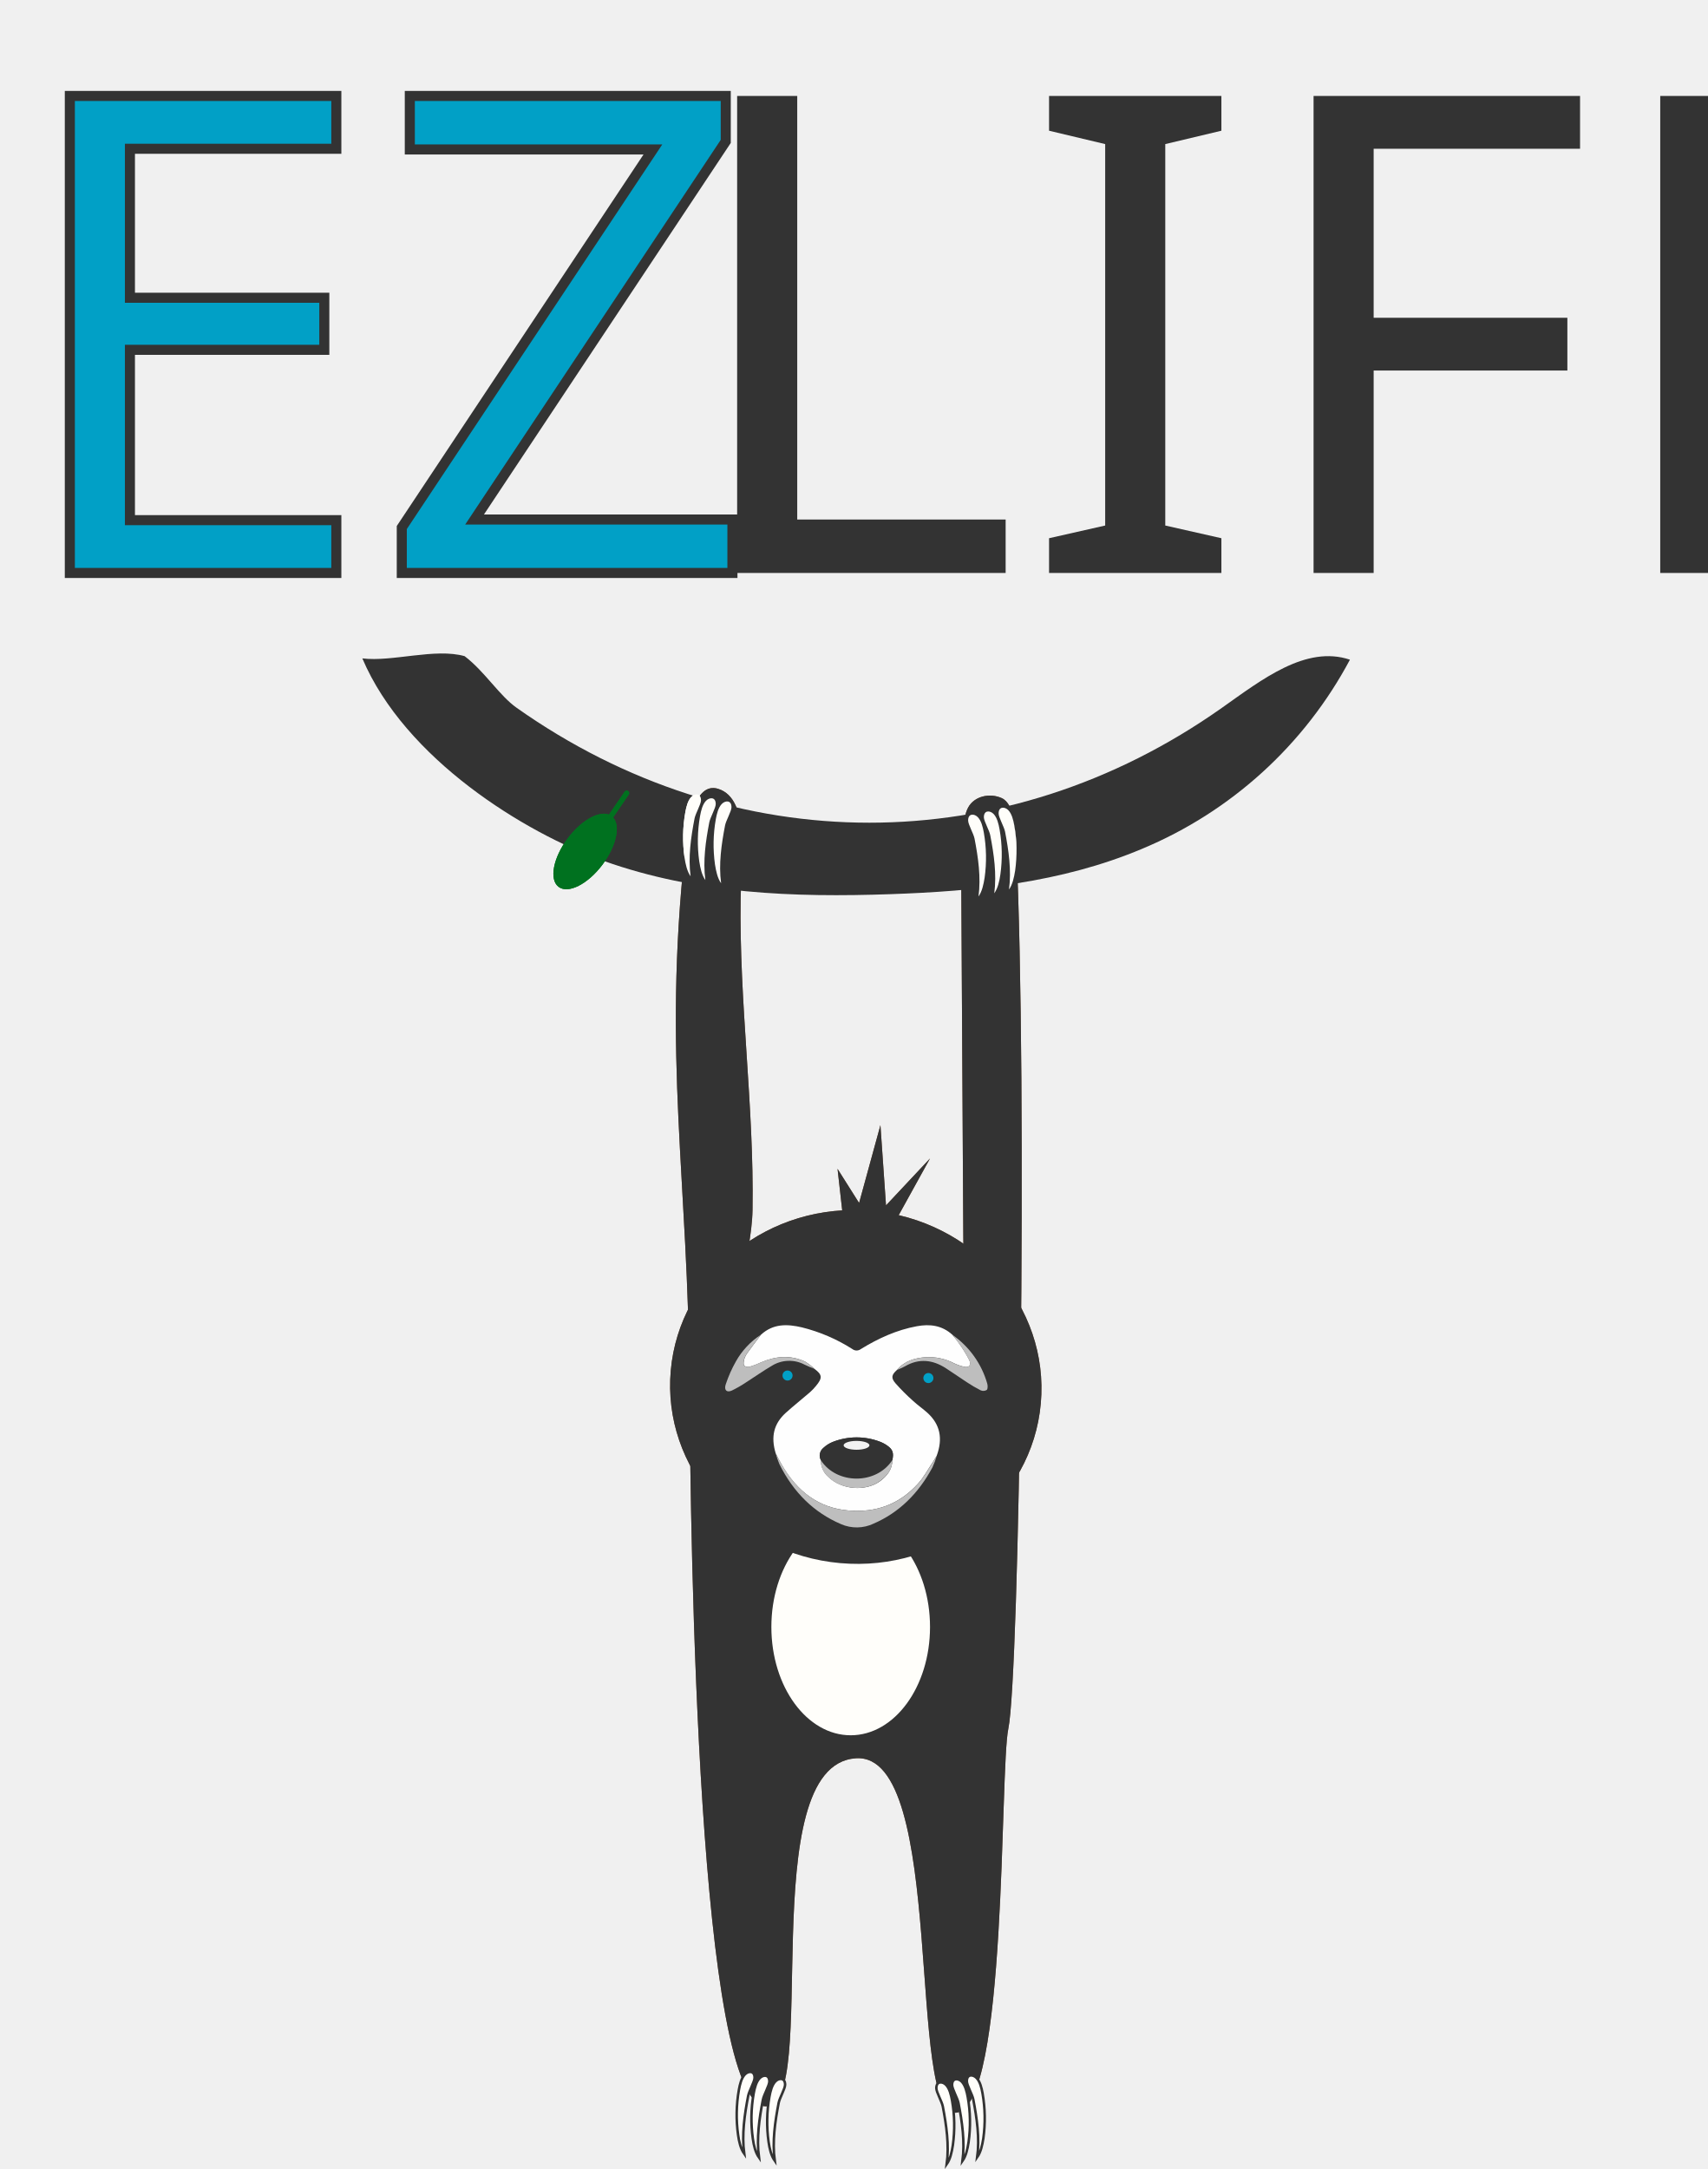
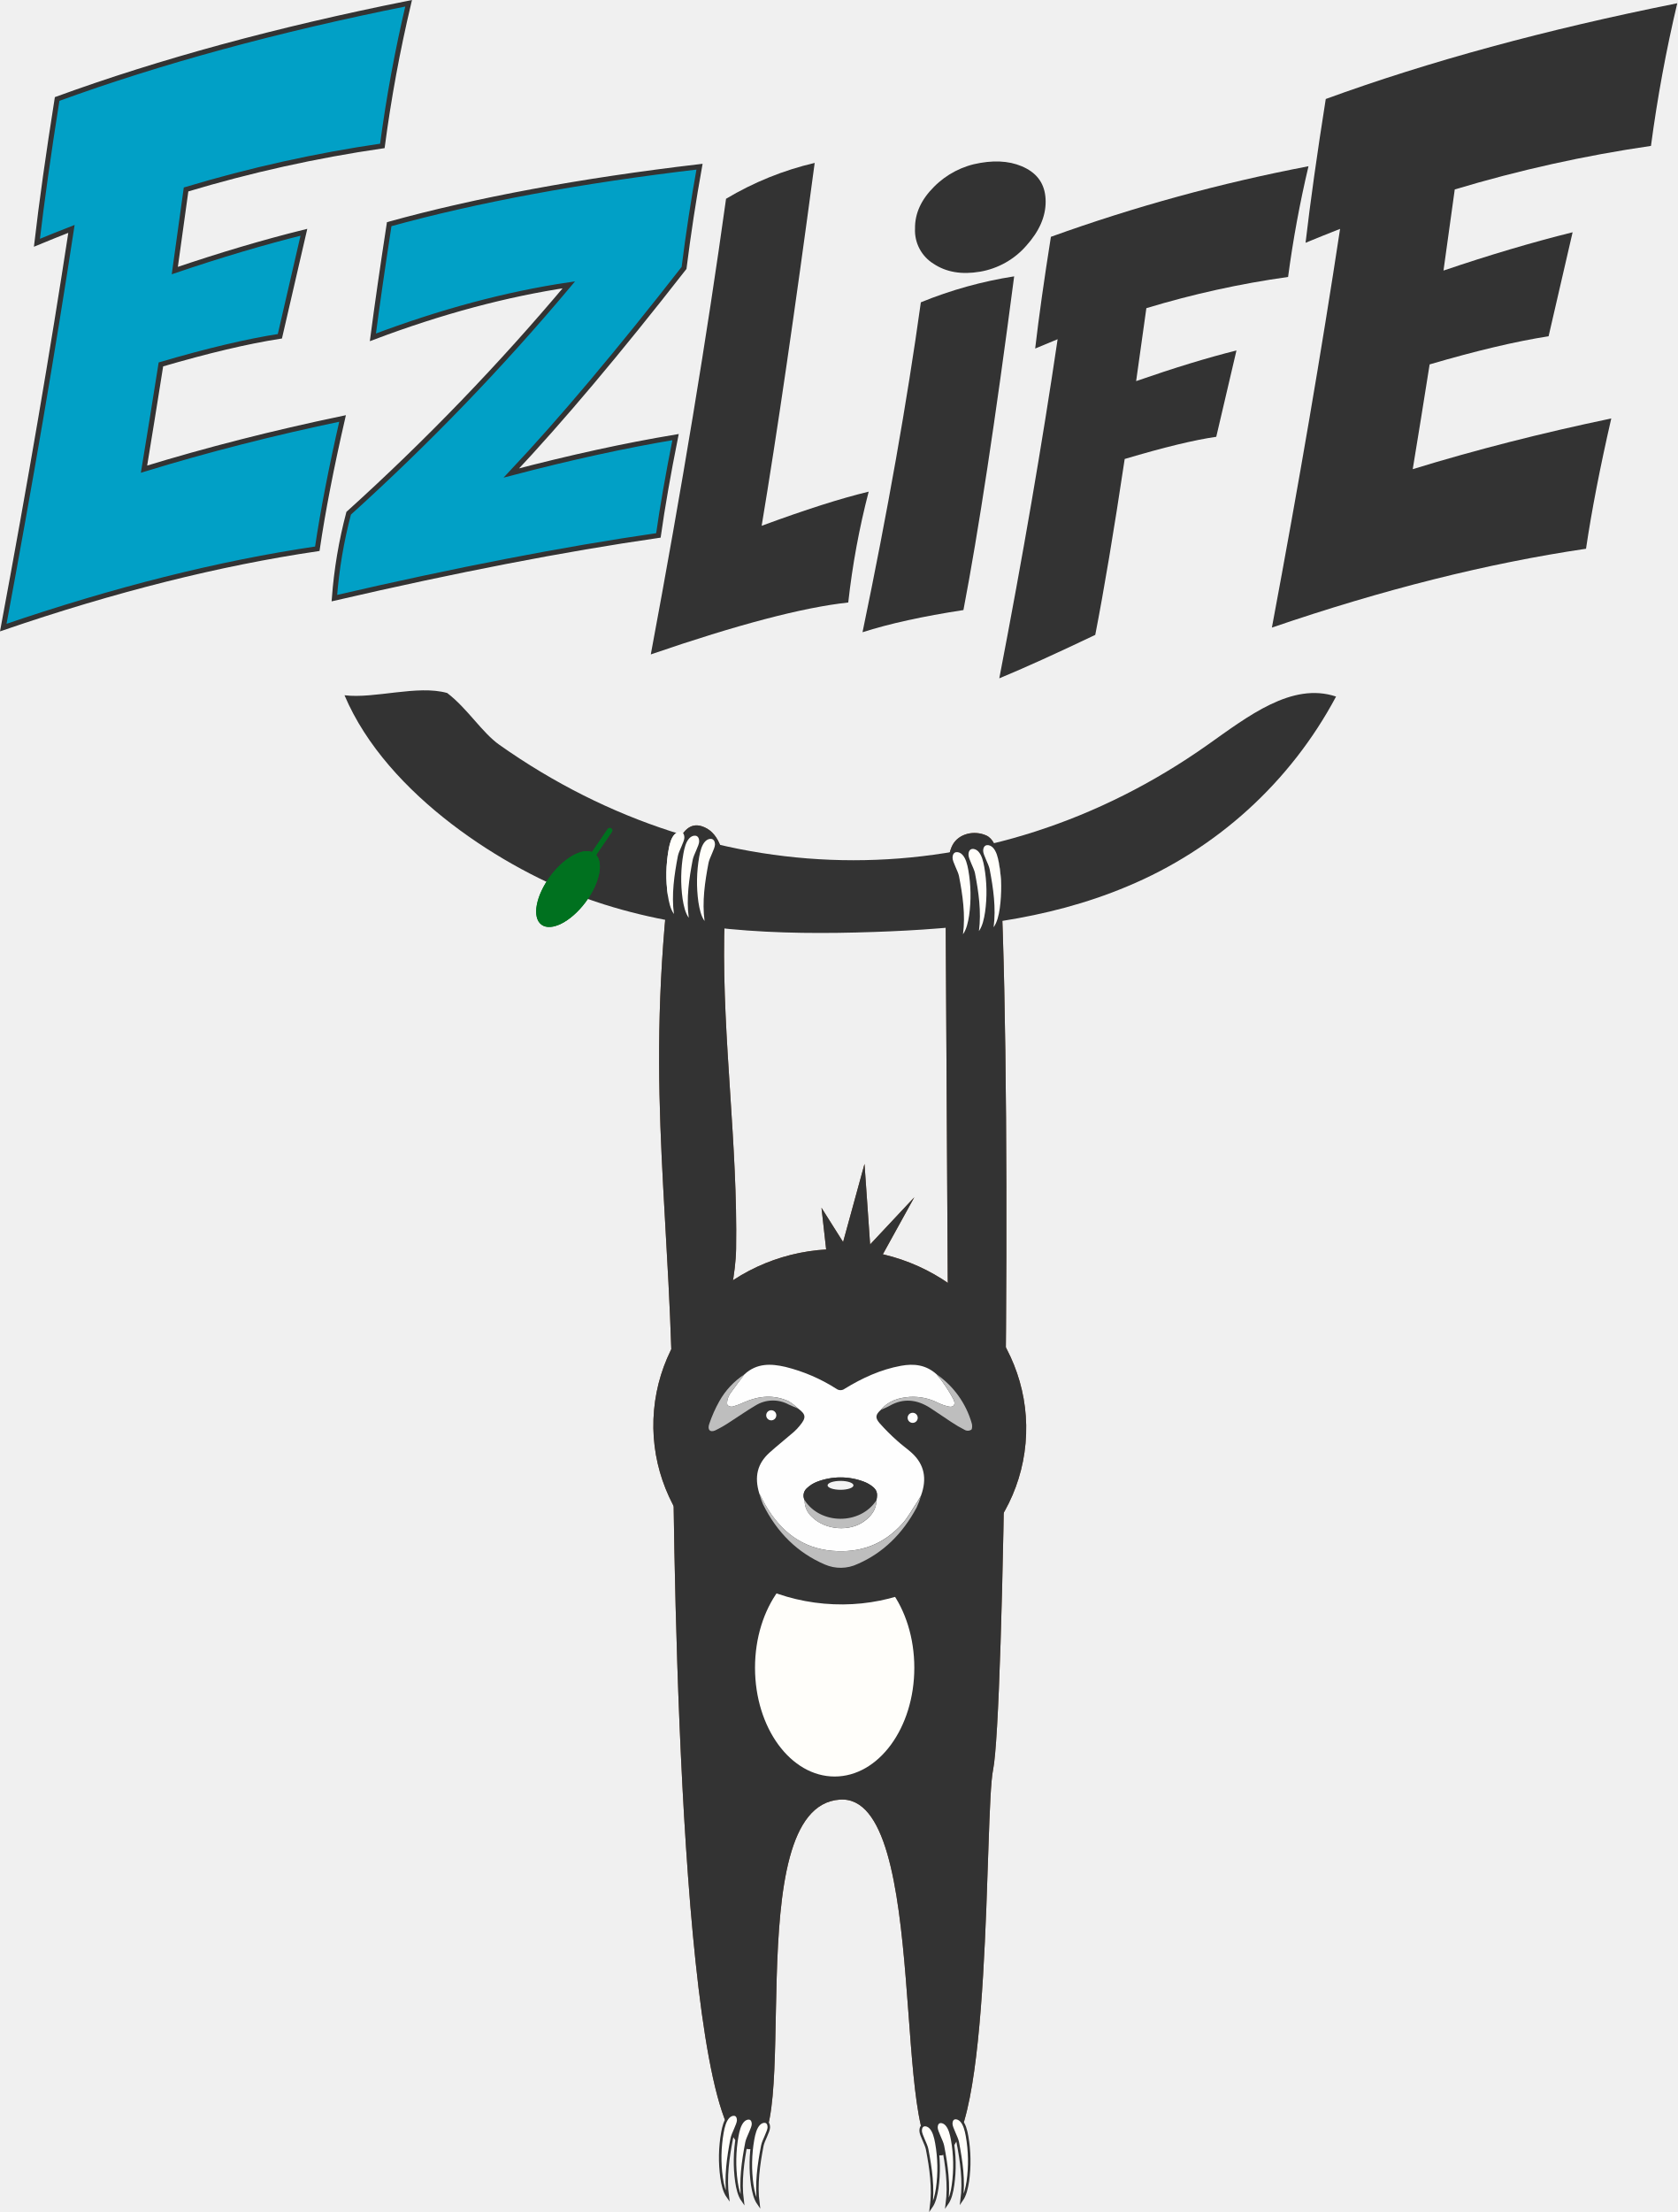
- <svg xmlns="http://www.w3.org/2000/svg" id="Ebene_1" data-name="Ebene 1" viewBox="0 0 678.88 862.2">
+ <svg xmlns="http://www.w3.org/2000/svg" id="Ebene_1" data-name="Ebene 1" viewBox="0 0 664.18 875.69">
  <defs>
-     <style>.cls-1{font-size:265.56px;font-family:ShakaPow, Shaka Pow;}.cls-1,.cls-16{fill:#01a0c6;}.cls-12,.cls-2{stroke:#333;}.cls-11,.cls-12,.cls-2,.cls-6,.cls-9{stroke-miterlimit:10;}.cls-2{stroke-width:4px;}.cls-3,.cls-8{fill:#333;}.cls-3{letter-spacing:0em;}.cls-4{fill:#835c3f;}.cls-12,.cls-5,.cls-9{fill:#fffefa;}.cls-11,.cls-6{fill:none;stroke-linecap:round;stroke-width:2px;}.cls-6{stroke:#835c3f;}.cls-7{fill:#fff;}.cls-9{stroke:#fff;}.cls-10{fill:#00711f;}.cls-11{stroke:#00711f;}.cls-13{fill:#fefefe;}.cls-14{fill:#bebebe;}.cls-15{fill:#f3f3f3;}</style>
+     <style>.cls-1{fill:#835c3f;}.cls-2,.cls-6,.cls-9{fill:#fffefa;}.cls-3,.cls-8{fill:none;stroke-linecap:round;}.cls-3{stroke:#835c3f;}.cls-13,.cls-3,.cls-6,.cls-8,.cls-9{stroke-miterlimit:10;}.cls-13,.cls-3,.cls-8{stroke-width:2px;}.cls-4{fill:#fff;}.cls-5{fill:#333;}.cls-6{stroke:#fff;}.cls-7{fill:#00711f;}.cls-8{stroke:#00711f;}.cls-13,.cls-9{stroke:#333;}.cls-10{fill:#fefefe;}.cls-11{fill:#bebebe;}.cls-12{fill:#f3f3f3;}.cls-13{fill:#01a0c6;}</style>
  </defs>
-   <text class="cls-1" transform="translate(2 227.76)">
-     <tspan class="cls-2">EZ</tspan>
-     <tspan class="cls-3" x="265.31" y="0">LIFE</tspan>
-   </text>
-   <path class="cls-4" d="M790.63,358.33c-.27-5.68-.56-16.5-5.75-18.86-4.73-2.15-10.9-.82-13.37,3.75s-2.81,16-2.78,21.16l.86,149.71c.13,22,2.58,45.63-10,63.72-25.9,4.55-56.38,1.05-72.17-20-12.08-16.09-2-34.52-1.63-54.64.66-41.23-5.38-82.63-4.72-123.86.22-13.68,4.13-39.47-8.94-43.53-9.38-2.92-12.13,14.55-13.18,24.33-8.95,83.16,1.33,129.75,1.79,213.4.35,62.53,3.39,285.51,30.37,286,22.13.43-5.37-135.57,35.75-138.37C763.25,718.71,746.62,865,767,862c20.24-3,17-135.82,20.5-152.68C791.91,688.35,795.19,454.94,790.63,358.33Z" transform="translate(-386.6 -22.21)" />
-   <ellipse class="cls-5" cx="338.22" cy="646.73" rx="31.54" ry="43.06" />
-   <ellipse class="cls-4" cx="726.83" cy="573.53" rx="70.3" ry="73.85" transform="translate(-295.39 1224.52) rotate(-84.92)" />
-   <path class="cls-5" d="M787.33,586.75c-2.86,32.17-32.58,55.81-66.37,52.81S662.09,608,665,575.87s39-63.67,64.81-35.29C762.79,517.77,790.19,554.58,787.33,586.75Z" transform="translate(-386.6 -22.21)" />
-   <path class="cls-4" d="M712.25,596.33c-8,4-26.79,2.81-38.85,13.17-3.1,2.65-6-.32-5.65,3.75-.23-9.59.87-13,5.41-21.4,5.54-10.31,17.56-16.94,21.42-18.51,6.59-2.69,13.24-2.23,15.71-1.48C719.78,574.72,722.62,591.19,712.25,596.33Z" transform="translate(-386.6 -22.21)" />
-   <path class="cls-4" d="M746.6,610.81c-.54,6-11.47,12.82-24.12,11.7s-22.23-9.74-21.69-15.77,11.23-10,23.88-8.89S747.14,604.77,746.6,610.81Z" transform="translate(-386.6 -22.21)" />
-   <path class="cls-4" d="M736.6,598.49c7.2,5.33,25.88,7.49,35.93,19.82,2.57,3.16,4.38,1.37,3.31,5.3,1.91-9.4,3-13.51,0-22.63-3.64-11.13-14.31-19.77-17.83-22-6-3.81-12.64-4.53-15.2-4.23C733,575.9,727.3,591.61,736.6,598.49Z" transform="translate(-386.6 -22.21)" />
-   <path class="cls-6" d="M703.13,622.2s15.64,14,37.82,3.37" transform="translate(-386.6 -22.21)" />
-   <path class="cls-7" d="M738.93,589s6.63,8.81,24.4,8.64Z" transform="translate(-386.6 -22.21)" />
-   <path class="cls-7" d="M711.29,586.55s-8.08,7.51-25.53,4.2Z" transform="translate(-386.6 -22.21)" />
-   <polygon class="cls-4" points="335.44 486.42 332.99 464.63 341.56 478.2 350.04 447.27 352.26 479.15 369.76 460.49 354.5 488.11 335.44 486.42" />
-   <path class="cls-8" d="M626.61,364.43c37,13.19,75.75,14.55,114,13.22,33.73-1.17,67.79-4.46,100-18a166,166,0,0,0,82.7-75.21c-17.52-5.86-34.92,7.86-50.93,19.16-86.21,60.88-194.2,60.85-280.39-.05-6.91-4.88-12.57-14.32-20.66-20.51-11.75-3.32-28.74,2.36-40.67.89C547.63,323.87,595.08,353.2,626.61,364.43Z" transform="translate(-386.6 -22.21)" />
-   <path class="cls-5" d="M774.06,355.57c1.45,7.5,2.59,15.36,1.58,23,1.41-2,2-4.76,2.43-7.5a57.46,57.46,0,0,0-.32-17.9c-.41-2.28-1-4.65-2.36-6.1s-3.91-1.66-3.88,1.31C771.53,350,773.69,353.61,774.06,355.57Z" transform="translate(-386.6 -22.21)" />
-   <path class="cls-5" d="M780.32,354.3c1.45,7.5,2.59,15.36,1.58,23,1.41-2,2.05-4.76,2.43-7.5a57.16,57.16,0,0,0-.32-17.9c-.41-2.29-1-4.66-2.35-6.1s-3.92-1.66-3.89,1.31C777.79,348.68,780,352.34,780.32,354.3Z" transform="translate(-386.6 -22.21)" />
-   <path class="cls-5" d="M786.19,352.8c1.44,7.5,2.59,15.36,1.57,23,1.41-2,2-4.76,2.44-7.5a57.16,57.16,0,0,0-.33-17.9c-.4-2.29-1-4.66-2.35-6.1s-3.92-1.66-3.89,1.31C783.65,347.18,785.81,350.84,786.19,352.8Z" transform="translate(-386.6 -22.21)" />
-   <path class="cls-5" d="M674.87,350.32c-1.44,7.5-2.59,15.36-1.57,23-1.42-2-2-4.76-2.44-7.5a57.46,57.46,0,0,1,.32-17.9c.41-2.28,1-4.65,2.36-6.1s3.92-1.66,3.88,1.31C677.41,344.71,675.24,348.36,674.87,350.32Z" transform="translate(-386.6 -22.21)" />
-   <path class="cls-5" d="M668.61,349.05c-1.44,7.5-2.59,15.36-1.57,23-1.42-2-2-4.76-2.44-7.5a57.46,57.46,0,0,1,.32-17.9c.41-2.29,1-4.66,2.36-6.1s3.92-1.66,3.88,1.31C671.15,343.43,669,347.09,668.61,349.05Z" transform="translate(-386.6 -22.21)" />
-   <path class="cls-5" d="M662.74,347.55c-1.44,7.5-2.59,15.36-1.57,23-1.41-2-2-4.76-2.43-7.5a56.86,56.86,0,0,1,.32-17.9c.41-2.29,1-4.66,2.35-6.1s3.92-1.66,3.89,1.31C665.28,341.93,663.12,345.59,662.74,347.55Z" transform="translate(-386.6 -22.21)" />
-   <path class="cls-5" d="M696.18,858.12c-1.44,7.5-2.59,15.35-1.57,23-1.41-2-2.05-4.77-2.44-7.5a57.45,57.45,0,0,1,.32-17.9c.41-2.29,1-4.66,2.36-6.1s3.92-1.66,3.89,1.31C698.72,852.5,696.56,856.16,696.18,858.12Z" transform="translate(-386.6 -22.21)" />
-   <path class="cls-5" d="M689.92,856.85c-1.44,7.5-2.59,15.35-1.57,23-1.41-2-2.05-4.77-2.44-7.5a57.52,57.52,0,0,1,.32-17.91c.41-2.28,1-4.65,2.36-6.1s3.92-1.65,3.89,1.32C692.46,851.23,690.3,854.89,689.92,856.85Z" transform="translate(-386.6 -22.21)" />
-   <path class="cls-5" d="M684.06,855.35c-1.45,7.49-2.59,15.35-1.58,23-1.41-2-2.05-4.77-2.43-7.5a57.22,57.22,0,0,1,.32-17.91c.41-2.28,1-4.65,2.35-6.1s3.92-1.65,3.89,1.32C686.59,849.73,684.43,853.39,684.06,855.35Z" transform="translate(-386.6 -22.21)" />
-   <path class="cls-9" d="M761.43,859.5c1.44,7.5,2.58,15.36,1.57,23,1.41-2,2-4.76,2.43-7.5a56.86,56.86,0,0,0-.32-17.9c-.41-2.28-1-4.65-2.35-6.1s-3.92-1.66-3.89,1.31C758.89,853.89,761.05,857.55,761.43,859.5Z" transform="translate(-386.6 -22.21)" />
-   <path class="cls-9" d="M767.69,858.23c1.44,7.5,2.58,15.36,1.57,23,1.41-2,2-4.76,2.43-7.5a56.86,56.86,0,0,0-.32-17.9c-.41-2.28-1-4.65-2.35-6.1s-3.92-1.66-3.89,1.31C765.15,852.62,767.31,856.27,767.69,858.23Z" transform="translate(-386.6 -22.21)" />
-   <path class="cls-9" d="M773.55,856.73c1.44,7.5,2.59,15.36,1.57,23,1.41-2,2-4.76,2.44-7.5a57.46,57.46,0,0,0-.32-17.9c-.41-2.29-1-4.65-2.36-6.1s-3.92-1.66-3.89,1.31C771,851.12,773.17,854.77,773.55,856.73Z" transform="translate(-386.6 -22.21)" />
-   <ellipse class="cls-10" cx="619.2" cy="360.62" rx="17.58" ry="8.67" transform="translate(-426.9 618.61) rotate(-53.23)" />
-   <line class="cls-11" x1="240.25" y1="328.33" x2="249.16" y2="315.28" />
-   <path class="cls-8" d="M790.63,358.33c-.27-5.68-.56-16.5-5.75-18.86-4.73-2.15-10.9-.82-13.37,3.75s-2.81,16-2.78,21.16l.86,149.71c.13,22,2.58,45.63-10,63.72-25.9,4.55-56.38,1.05-72.17-20-12.08-16.09-2-34.52-1.63-54.64.66-41.23-5.38-82.63-4.72-123.86.22-13.68,4.13-39.47-8.94-43.53-9.38-2.92-12.13,14.55-13.18,24.33-8.95,83.16,1.33,129.75,1.79,213.4.35,62.53,3.39,285.51,30.37,286,22.13.43-5.37-135.57,35.75-138.37C763.25,718.71,746.62,865,767,862c20.24-3,17-135.82,20.5-152.68C791.91,688.35,795.19,454.94,790.63,358.33Z" transform="translate(-386.6 -22.21)" />
-   <ellipse class="cls-5" cx="338.22" cy="646.73" rx="31.54" ry="43.06" />
-   <ellipse class="cls-8" cx="726.83" cy="573.53" rx="70.3" ry="73.85" transform="translate(-295.39 1224.52) rotate(-84.92)" />
-   <path class="cls-8" d="M787.33,586.75c-2.86,32.17-32.58,55.81-66.37,52.81S662.09,608,665,575.87s39-63.67,64.81-35.29C762.79,517.77,790.19,554.58,787.33,586.75Z" transform="translate(-386.6 -22.21)" />
-   <polygon class="cls-8" points="335.44 486.42 332.99 464.63 341.56 478.2 350.04 447.27 352.26 479.15 369.76 460.49 354.5 488.11 335.44 486.42" />
-   <path class="cls-5" d="M774.06,355.57c1.45,7.5,2.59,15.36,1.58,23,1.41-2,2-4.76,2.43-7.5a57.46,57.46,0,0,0-.32-17.9c-.41-2.28-1-4.65-2.36-6.1s-3.91-1.66-3.88,1.31C771.53,350,773.69,353.61,774.06,355.57Z" transform="translate(-386.6 -22.21)" />
-   <path class="cls-5" d="M780.32,354.3c1.45,7.5,2.59,15.36,1.58,23,1.41-2,2.05-4.76,2.43-7.5a57.16,57.16,0,0,0-.32-17.9c-.41-2.29-1-4.66-2.35-6.1s-3.92-1.66-3.89,1.31C777.79,348.68,780,352.34,780.32,354.3Z" transform="translate(-386.6 -22.21)" />
-   <path class="cls-5" d="M786.19,352.8c1.44,7.5,2.59,15.36,1.57,23,1.41-2,2-4.76,2.44-7.5a57.16,57.16,0,0,0-.33-17.9c-.4-2.29-1-4.66-2.35-6.1s-3.92-1.66-3.89,1.31C783.65,347.18,785.81,350.84,786.19,352.8Z" transform="translate(-386.6 -22.21)" />
-   <path class="cls-5" d="M674.87,350.32c-1.44,7.5-2.59,15.36-1.57,23-1.42-2-2-4.76-2.44-7.5a57.46,57.46,0,0,1,.32-17.9c.41-2.28,1-4.65,2.36-6.1s3.92-1.66,3.88,1.31C677.41,344.71,675.24,348.36,674.87,350.32Z" transform="translate(-386.6 -22.21)" />
-   <path class="cls-5" d="M668.61,349.05c-1.44,7.5-2.59,15.36-1.57,23-1.42-2-2-4.76-2.44-7.5a57.46,57.46,0,0,1,.32-17.9c.41-2.29,1-4.66,2.36-6.1s3.92-1.66,3.88,1.31C671.15,343.43,669,347.09,668.61,349.05Z" transform="translate(-386.6 -22.21)" />
-   <path class="cls-5" d="M662.74,347.55c-1.44,7.5-2.59,15.36-1.57,23-1.41-2-2-4.76-2.43-7.5a56.86,56.86,0,0,1,.32-17.9c.41-2.29,1-4.66,2.35-6.1s3.92-1.66,3.89,1.31C665.28,341.93,663.12,345.59,662.74,347.55Z" transform="translate(-386.6 -22.21)" />
-   <path class="cls-12" d="M696.18,858.12c-1.44,7.5-2.59,15.35-1.57,23-1.41-2-2.05-4.77-2.44-7.5a57.45,57.45,0,0,1,.32-17.9c.41-2.29,1-4.66,2.36-6.1s3.92-1.66,3.89,1.31C698.72,852.5,696.56,856.16,696.18,858.12Z" transform="translate(-386.6 -22.21)" />
-   <path class="cls-12" d="M689.92,856.85c-1.44,7.5-2.59,15.35-1.57,23-1.41-2-2.05-4.77-2.44-7.5a57.52,57.52,0,0,1,.32-17.91c.41-2.28,1-4.65,2.36-6.1s3.92-1.65,3.89,1.32C692.46,851.23,690.3,854.89,689.92,856.85Z" transform="translate(-386.6 -22.21)" />
-   <path class="cls-12" d="M684.06,855.35c-1.45,7.49-2.59,15.35-1.58,23-1.41-2-2.05-4.77-2.43-7.5a57.22,57.22,0,0,1,.32-17.91c.41-2.28,1-4.65,2.35-6.1s3.92-1.65,3.89,1.32C686.59,849.73,684.43,853.39,684.06,855.35Z" transform="translate(-386.6 -22.21)" />
-   <path class="cls-12" d="M761.43,859.5c1.44,7.5,2.58,15.36,1.57,23,1.41-2,2-4.76,2.43-7.5a56.86,56.86,0,0,0-.32-17.9c-.41-2.28-1-4.65-2.35-6.1s-3.92-1.66-3.89,1.31C758.89,853.89,761.05,857.55,761.43,859.5Z" transform="translate(-386.6 -22.21)" />
-   <path class="cls-12" d="M767.69,858.23c1.44,7.5,2.58,15.36,1.57,23,1.41-2,2-4.76,2.43-7.5a56.86,56.86,0,0,0-.32-17.9c-.41-2.28-1-4.65-2.35-6.1s-3.92-1.66-3.89,1.31C765.15,852.62,767.31,856.27,767.69,858.23Z" transform="translate(-386.6 -22.21)" />
-   <path class="cls-12" d="M773.55,856.73c1.44,7.5,2.59,15.36,1.57,23,1.41-2,2-4.76,2.44-7.5a57.46,57.46,0,0,0-.32-17.9c-.41-2.29-1-4.65-2.36-6.1s-3.92-1.66-3.89,1.31C771,851.12,773.17,854.77,773.55,856.73Z" transform="translate(-386.6 -22.21)" />
-   <ellipse class="cls-10" cx="619.2" cy="360.62" rx="17.58" ry="8.67" transform="translate(-426.9 618.61) rotate(-53.23)" />
-   <line class="cls-11" x1="240.25" y1="328.33" x2="249.16" y2="315.28" />
-   <path class="cls-13" d="M695,599.93c-2-6.66-.76-11.8,4.07-16.16,3.13-2.81,6.41-5.4,9.58-8.15a20.9,20.9,0,0,0,2.38-2.5c2.63-3.16,2.5-4.47-.62-6.78a21.33,21.33,0,0,0-3.78-2.91c-5.85-2.68-11.71-2.16-17.51.37a30.73,30.73,0,0,1-4.44,1.7,2.42,2.42,0,0,1-2.2-.45c-.37-.46-.21-1.69,0-2.48a8.64,8.64,0,0,1,1.3-2.59c1.74-2.43,3.56-4.8,5.35-7.19,4.93-4.53,10.54-4.27,16.28-2.94a67.58,67.58,0,0,1,20.1,8.64,2.75,2.75,0,0,0,3.32,0c7-4.3,14.36-7.64,22.3-9.09,5.1-.93,9.89-.42,14.09,3.37.89,1.14,1.85,2.22,2.66,3.44a53.86,53.86,0,0,1,4.06,6.56c.94,2,0,3.19-1.92,2.77a19.91,19.91,0,0,1-4.08-1.41,22,22,0,0,0-11.33-2.42c-4.26.33-8.34,1.41-11.45,5.12-2.1,1.9-2.38,3.1-.52,5.27a82.09,82.09,0,0,0,7,7c1.83,1.69,3.88,3.08,5.73,4.76,5,4.55,6.16,10.23,3.65,17-.49.81-1,1.66-1.47,2.44-2,2.93-3.66,6.17-6,8.71-7.64,8.44-17,11.52-27.58,10.64-11.77-1-20.43-7.43-26.7-18.43C696.47,602.82,695.73,601.36,695,599.93Zm46.42,2.69c.6-2.89.16-4.23-2.06-5.79a13.07,13.07,0,0,0-2.93-1.55,25.93,25.93,0,0,0-18.58.06,12,12,0,0,0-3.87,2.43,3.94,3.94,0,0,0-1,4.84,8.55,8.55,0,0,0,2.85,6.57c5.28,5.3,15.1,6.11,21,1.58C739.21,608.85,741.37,606.45,741.38,602.62Z" transform="translate(-386.6 -22.21)" />
-   <path class="cls-14" d="M695,599.93c.77,1.43,1.51,2.89,2.31,4.3,6.27,11,14.93,17.46,26.7,18.43,10.6.88,19.94-2.2,27.58-10.64,2.3-2.54,4-5.78,6-8.71.52-.78,1-1.63,1.47-2.44a35.41,35.41,0,0,1-1.73,4.62c-5.56,10.41-13.31,18-23.38,22.37a15.65,15.65,0,0,1-13,.2q-16.09-6.9-24.49-23.87A35.05,35.05,0,0,1,695,599.93Z" transform="translate(-386.6 -22.21)" />
-   <path class="cls-14" d="M743.13,566.84c3.11-3.71,7.19-4.79,11.45-5.12a22,22,0,0,1,11.33,2.42,19.91,19.91,0,0,0,4.08,1.41c1.91.42,2.86-.82,1.92-2.77a53.86,53.86,0,0,0-4.06-6.56c-.81-1.22-1.77-2.3-2.66-3.44a35.46,35.46,0,0,1,13.92,19.42c.24.76.22,2.17-.18,2.51a2.56,2.56,0,0,1-2.41.18,54.54,54.54,0,0,1-5.6-3.28c-2.77-1.8-5.47-3.73-8.25-5.51-5.24-3.38-10.62-4-16.16-.83C745.42,565.88,744.26,566.32,743.13,566.84Z" transform="translate(-386.6 -22.21)" />
-   <path class="cls-14" d="M689.1,552.79c-1.79,2.39-3.61,4.76-5.35,7.19a8.64,8.64,0,0,0-1.3,2.59c-.22.79-.38,2,0,2.48a2.42,2.42,0,0,0,2.2.45,30.73,30.73,0,0,0,4.44-1.7c5.8-2.53,11.66-3,17.51-.37a21.33,21.33,0,0,1,3.78,2.91c-1.26-.54-2.56-1-3.79-1.62a13.07,13.07,0,0,0-13.16.43c-3.44,2-6.71,4.35-10.08,6.48a46.63,46.63,0,0,1-5.79,3.34c-2.08.93-3.21-.23-2.39-2.56a51.57,51.57,0,0,1,4-9A30.36,30.36,0,0,1,689.1,552.79Z" transform="translate(-386.6 -22.21)" />
-   <path class="cls-8" d="M712.92,602.61a3.94,3.94,0,0,1,1-4.84,12,12,0,0,1,3.87-2.43,25.93,25.93,0,0,1,18.58-.06,13.07,13.07,0,0,1,2.93,1.55c2.22,1.56,2.66,2.9,2.06,5.79C735,612.47,719.2,612.37,712.92,602.61Zm14.26-4.12c1.4-.27,2.73-.48,4-.82.39-.11.7-.61,1-.93-.31-.34-.57-.85-.94-1a11.67,11.67,0,0,0-8.35,0c-.37.14-.65.64-1,1,.34.32.65.83,1,.93C724.42,598,725.82,598.23,727.18,598.49Z" transform="translate(-386.6 -22.21)" />
-   <path class="cls-14" d="M712.92,602.61c6.28,9.76,22.07,9.86,28.46,0,0,3.83-2.17,6.23-4.65,8.14-5.86,4.53-15.68,3.72-21-1.58A8.55,8.55,0,0,1,712.92,602.61Z" transform="translate(-386.6 -22.21)" />
-   <ellipse class="cls-15" cx="340.54" cy="574.53" rx="5.13" ry="1.76" />
-   <circle class="cls-16" cx="313.11" cy="546.79" r="2" />
-   <circle class="cls-16" cx="369.11" cy="547.79" r="2" />
+   <path class="cls-1" d="M803.26,357.33c-.27-5.68-.56-16.5-5.75-18.86-4.73-2.15-10.9-.82-13.37,3.75s-2.81,16-2.78,21.16l.86,149.71c.13,22,2.58,45.63-10,63.72-25.9,4.55-56.38,1.05-72.17-20-12.08-16.09-2-34.52-1.63-54.64.66-41.23-5.38-82.63-4.72-123.86.22-13.68,4.13-39.47-8.94-43.53-9.38-2.92-12.13,14.55-13.18,24.33-8.95,83.16,1.33,129.75,1.79,213.4.35,62.53,3.39,285.51,30.37,286,22.13.43-5.37-135.57,35.75-138.37,36.42-2.49,19.79,143.8,40.2,140.81,20.24-3,17-135.82,20.5-152.68C804.54,687.35,807.82,453.94,803.26,357.33Z" transform="translate(-406.93 -7.71)" />
+   <ellipse class="cls-2" cx="330.52" cy="660.23" rx="31.54" ry="43.06" />
+   <ellipse class="cls-1" cx="739.46" cy="572.53" rx="70.3" ry="73.85" transform="translate(-303.21 1250.69) rotate(-84.92)" />
+   <path class="cls-2" d="M800,585.75c-2.86,32.17-32.58,55.81-66.37,52.81s-58.87-31.52-56-63.69,39-63.67,64.81-35.29C775.42,516.77,802.82,553.58,800,585.75Z" transform="translate(-406.93 -7.71)" />
+   <path class="cls-1" d="M724.88,595.33c-8,4-26.79,2.81-38.85,13.17-3.1,2.65-6-.32-5.66,3.75-.22-9.59.88-13,5.42-21.4,5.54-10.31,17.56-16.94,21.42-18.51,6.59-2.69,13.24-2.23,15.71-1.48C732.41,573.72,735.25,590.19,724.88,595.33Z" transform="translate(-406.93 -7.71)" />
+   <path class="cls-1" d="M759.23,609.81c-.54,6-11.47,12.82-24.12,11.7s-22.23-9.74-21.69-15.77,11.23-10,23.88-8.89S759.77,603.77,759.23,609.81Z" transform="translate(-406.93 -7.71)" />
+   <path class="cls-1" d="M749.23,597.49c7.2,5.33,25.88,7.49,35.93,19.82,2.57,3.16,4.38,1.37,3.31,5.3,1.91-9.4,3-13.51,0-22.63-3.64-11.13-14.31-19.77-17.83-22-6-3.81-12.64-4.53-15.2-4.23C745.64,574.9,739.93,590.61,749.23,597.49Z" transform="translate(-406.93 -7.71)" />
+   <path class="cls-3" d="M715.76,621.2s15.64,14,37.82,3.37" transform="translate(-406.93 -7.71)" />
+   <path class="cls-4" d="M751.56,588s6.63,8.81,24.4,8.64Z" transform="translate(-406.93 -7.71)" />
+   <path class="cls-4" d="M723.92,585.55s-8.08,7.51-25.53,4.2Z" transform="translate(-406.93 -7.71)" />
+   <polygon class="cls-1" points="327.74 499.91 325.3 478.13 333.86 491.69 342.34 460.77 344.56 492.65 362.06 473.98 346.8 501.61 327.74 499.91" />
+   <path class="cls-5" d="M639.24,363.43c37,13.19,75.75,14.55,114,13.22,33.73-1.17,67.79-4.46,100-18A166,166,0,0,0,936,283.46c-17.52-5.86-34.92,7.86-50.93,19.16-86.21,60.88-194.2,60.85-280.39-.05-6.91-4.88-12.57-14.32-20.66-20.51-11.75-3.32-28.74,2.36-40.67.89C560.26,322.87,607.71,352.2,639.24,363.43Z" transform="translate(-406.93 -7.71)" />
+   <path class="cls-2" d="M786.69,354.57c1.45,7.5,2.59,15.36,1.58,23,1.41-2,2-4.76,2.43-7.5a57.46,57.46,0,0,0-.32-17.9c-.41-2.28-1-4.65-2.36-6.1s-3.91-1.66-3.88,1.31C784.16,349,786.32,352.61,786.69,354.57Z" transform="translate(-406.93 -7.71)" />
+   <path class="cls-2" d="M793,353.3c1.45,7.5,2.59,15.36,1.58,23,1.41-2,2-4.76,2.43-7.5a57.16,57.16,0,0,0-.32-17.9c-.41-2.29-1-4.66-2.35-6.1s-3.92-1.66-3.89,1.31C790.42,347.68,792.58,351.34,793,353.3Z" transform="translate(-406.93 -7.71)" />
+   <path class="cls-2" d="M798.82,351.8c1.44,7.5,2.59,15.36,1.57,23,1.41-2,2.05-4.76,2.44-7.5a57.16,57.16,0,0,0-.33-17.9c-.4-2.29-1-4.66-2.35-6.1s-3.92-1.66-3.89,1.31C796.28,346.18,798.44,349.84,798.82,351.8Z" transform="translate(-406.93 -7.71)" />
+   <path class="cls-2" d="M687.5,349.32c-1.44,7.5-2.59,15.36-1.57,23-1.42-2-2-4.76-2.44-7.5a57.46,57.46,0,0,1,.32-17.9c.41-2.28,1-4.65,2.36-6.1s3.92-1.66,3.88,1.31C690,343.71,687.87,347.36,687.5,349.32Z" transform="translate(-406.93 -7.71)" />
+   <path class="cls-2" d="M681.24,348.05c-1.44,7.5-2.59,15.36-1.57,23-1.42-2-2-4.76-2.44-7.5a57.46,57.46,0,0,1,.32-17.9c.41-2.29,1-4.66,2.36-6.1s3.92-1.66,3.88,1.31C683.78,342.43,681.61,346.09,681.24,348.05Z" transform="translate(-406.93 -7.71)" />
+   <path class="cls-2" d="M675.37,346.55c-1.44,7.5-2.59,15.36-1.57,23-1.41-2-2-4.76-2.43-7.5a56.86,56.86,0,0,1,.32-17.9c.41-2.29,1-4.66,2.35-6.1s3.92-1.66,3.89,1.31C677.91,340.93,675.75,344.59,675.37,346.55Z" transform="translate(-406.93 -7.71)" />
+   <path class="cls-2" d="M708.81,857.12c-1.44,7.5-2.59,15.35-1.57,23-1.41-2-2-4.77-2.44-7.5a57.45,57.45,0,0,1,.32-17.9c.41-2.29,1-4.66,2.36-6.1s3.92-1.66,3.89,1.31C711.35,851.5,709.19,855.16,708.81,857.12Z" transform="translate(-406.93 -7.71)" />
+   <path class="cls-2" d="M702.55,855.85c-1.44,7.5-2.59,15.35-1.57,23-1.41-2-2.05-4.77-2.44-7.5a57.52,57.52,0,0,1,.32-17.91c.41-2.28,1-4.65,2.36-6.1s3.92-1.65,3.89,1.32C705.09,850.23,702.93,853.89,702.55,855.85Z" transform="translate(-406.93 -7.71)" />
+   <path class="cls-2" d="M696.69,854.35c-1.45,7.49-2.59,15.35-1.58,23-1.41-2-2.05-4.77-2.43-7.5a56.92,56.92,0,0,1,.32-17.91c.41-2.28,1-4.65,2.35-6.1s3.92-1.65,3.89,1.32C699.22,848.73,697.06,852.39,696.69,854.35Z" transform="translate(-406.93 -7.71)" />
+   <path class="cls-6" d="M774.05,858.5c1.45,7.5,2.59,15.36,1.58,23,1.41-2,2-4.76,2.43-7.5a56.86,56.86,0,0,0-.32-17.9c-.41-2.28-1-4.65-2.35-6.1s-3.92-1.66-3.89,1.31C771.52,852.89,773.68,856.55,774.05,858.5Z" transform="translate(-406.93 -7.71)" />
+   <path class="cls-6" d="M780.32,857.23c1.44,7.5,2.58,15.36,1.57,23,1.41-2,2.05-4.76,2.43-7.5a56.86,56.86,0,0,0-.32-17.9c-.41-2.28-1-4.65-2.35-6.1s-3.92-1.66-3.89,1.31C777.78,851.62,779.94,855.27,780.32,857.23Z" transform="translate(-406.93 -7.71)" />
+   <path class="cls-6" d="M786.18,855.73c1.44,7.5,2.59,15.36,1.57,23,1.41-2,2-4.76,2.44-7.5a57.46,57.46,0,0,0-.32-17.9c-.41-2.29-1-4.65-2.36-6.1s-3.92-1.66-3.89,1.31C783.64,850.12,785.8,853.77,786.18,855.73Z" transform="translate(-406.93 -7.71)" />
+   <ellipse class="cls-7" cx="631.83" cy="359.62" rx="17.58" ry="8.67" transform="translate(-441.36 642.82) rotate(-53.23)" />
+   <line class="cls-8" x1="232.55" y1="341.83" x2="241.46" y2="328.78" />
+   <path class="cls-5" d="M803.26,357.33c-.27-5.68-.56-16.5-5.75-18.86-4.73-2.15-10.9-.82-13.37,3.75s-2.81,16-2.78,21.16l.86,149.71c.13,22,2.58,45.63-10,63.72-25.9,4.55-56.38,1.05-72.17-20-12.08-16.09-2-34.52-1.63-54.64.66-41.23-5.38-82.63-4.72-123.86.22-13.68,4.13-39.47-8.94-43.53-9.38-2.92-12.13,14.55-13.18,24.33-8.95,83.16,1.33,129.75,1.79,213.4.35,62.53,3.39,285.51,30.37,286,22.13.43-5.37-135.57,35.75-138.37,36.42-2.49,19.79,143.8,40.2,140.81,20.24-3,17-135.82,20.5-152.68C804.54,687.35,807.82,453.94,803.26,357.33Z" transform="translate(-406.93 -7.71)" />
+   <ellipse class="cls-2" cx="330.52" cy="660.23" rx="31.54" ry="43.06" />
+   <ellipse class="cls-5" cx="739.46" cy="572.53" rx="70.3" ry="73.85" transform="translate(-303.21 1250.69) rotate(-84.92)" />
+   <path class="cls-5" d="M800,585.75c-2.86,32.17-32.58,55.81-66.37,52.81s-58.87-31.52-56-63.69,39-63.67,64.81-35.29C775.42,516.77,802.82,553.58,800,585.75Z" transform="translate(-406.93 -7.71)" />
+   <polygon class="cls-5" points="327.74 499.91 325.3 478.13 333.86 491.69 342.34 460.77 344.56 492.65 362.06 473.98 346.8 501.61 327.74 499.91" />
+   <path class="cls-2" d="M786.69,354.57c1.45,7.5,2.59,15.36,1.58,23,1.41-2,2-4.76,2.43-7.5a57.46,57.46,0,0,0-.32-17.9c-.41-2.28-1-4.65-2.36-6.1s-3.91-1.66-3.88,1.31C784.16,349,786.32,352.61,786.69,354.57Z" transform="translate(-406.93 -7.71)" />
+   <path class="cls-2" d="M793,353.3c1.45,7.5,2.59,15.36,1.58,23,1.41-2,2-4.76,2.43-7.5a57.16,57.16,0,0,0-.32-17.9c-.41-2.29-1-4.66-2.35-6.1s-3.92-1.66-3.89,1.31C790.42,347.68,792.58,351.34,793,353.3Z" transform="translate(-406.93 -7.71)" />
+   <path class="cls-2" d="M798.82,351.8c1.44,7.5,2.59,15.36,1.57,23,1.41-2,2.05-4.76,2.44-7.5a57.16,57.16,0,0,0-.33-17.9c-.4-2.29-1-4.66-2.35-6.1s-3.92-1.66-3.89,1.31C796.28,346.18,798.44,349.84,798.82,351.8Z" transform="translate(-406.93 -7.71)" />
+   <path class="cls-2" d="M687.5,349.32c-1.44,7.5-2.59,15.36-1.57,23-1.42-2-2-4.76-2.44-7.5a57.46,57.46,0,0,1,.32-17.9c.41-2.28,1-4.65,2.36-6.1s3.92-1.66,3.88,1.31C690,343.71,687.87,347.36,687.5,349.32Z" transform="translate(-406.93 -7.71)" />
+   <path class="cls-2" d="M681.24,348.05c-1.44,7.5-2.59,15.36-1.57,23-1.42-2-2-4.76-2.44-7.5a57.46,57.46,0,0,1,.32-17.9c.41-2.29,1-4.66,2.36-6.1s3.92-1.66,3.88,1.31C683.78,342.43,681.61,346.09,681.24,348.05Z" transform="translate(-406.93 -7.71)" />
+   <path class="cls-2" d="M675.37,346.55c-1.44,7.5-2.59,15.36-1.57,23-1.41-2-2-4.76-2.43-7.5a56.86,56.86,0,0,1,.32-17.9c.41-2.29,1-4.66,2.35-6.1s3.92-1.66,3.89,1.31C677.91,340.93,675.75,344.59,675.37,346.55Z" transform="translate(-406.93 -7.71)" />
+   <path class="cls-9" d="M708.81,857.12c-1.44,7.5-2.59,15.35-1.57,23-1.41-2-2-4.77-2.44-7.5a57.45,57.45,0,0,1,.32-17.9c.41-2.29,1-4.66,2.36-6.1s3.92-1.66,3.89,1.31C711.35,851.5,709.19,855.16,708.81,857.12Z" transform="translate(-406.93 -7.71)" />
+   <path class="cls-9" d="M702.55,855.85c-1.44,7.5-2.59,15.35-1.57,23-1.41-2-2.05-4.77-2.44-7.5a57.52,57.52,0,0,1,.32-17.91c.41-2.28,1-4.65,2.36-6.1s3.92-1.65,3.89,1.32C705.09,850.23,702.93,853.89,702.55,855.85Z" transform="translate(-406.93 -7.71)" />
+   <path class="cls-9" d="M696.69,854.35c-1.45,7.49-2.59,15.35-1.58,23-1.41-2-2.05-4.77-2.43-7.5a56.92,56.92,0,0,1,.32-17.91c.41-2.28,1-4.65,2.35-6.1s3.92-1.65,3.89,1.32C699.22,848.73,697.06,852.39,696.69,854.35Z" transform="translate(-406.93 -7.71)" />
+   <path class="cls-9" d="M774.05,858.5c1.45,7.5,2.59,15.36,1.58,23,1.41-2,2-4.76,2.43-7.5a56.86,56.86,0,0,0-.32-17.9c-.41-2.28-1-4.65-2.35-6.1s-3.92-1.66-3.89,1.31C771.52,852.89,773.68,856.55,774.05,858.5Z" transform="translate(-406.93 -7.71)" />
+   <path class="cls-9" d="M780.32,857.23c1.44,7.5,2.58,15.36,1.57,23,1.41-2,2.05-4.76,2.43-7.5a56.86,56.86,0,0,0-.32-17.9c-.41-2.28-1-4.65-2.35-6.1s-3.92-1.66-3.89,1.31C777.78,851.62,779.94,855.27,780.32,857.23Z" transform="translate(-406.93 -7.71)" />
+   <path class="cls-9" d="M786.18,855.73c1.44,7.5,2.59,15.36,1.57,23,1.41-2,2-4.76,2.44-7.5a57.46,57.46,0,0,0-.32-17.9c-.41-2.29-1-4.65-2.36-6.1s-3.92-1.66-3.89,1.31C783.64,850.12,785.8,853.77,786.18,855.73Z" transform="translate(-406.93 -7.71)" />
+   <ellipse class="cls-7" cx="631.83" cy="359.62" rx="17.58" ry="8.67" transform="translate(-441.36 642.82) rotate(-53.23)" />
+   <line class="cls-8" x1="232.55" y1="341.83" x2="241.46" y2="328.78" />
+   <path class="cls-10" d="M707.59,598.93c-2-6.66-.76-11.8,4.07-16.16,3.13-2.81,6.41-5.4,9.58-8.15a20.9,20.9,0,0,0,2.38-2.5c2.63-3.16,2.5-4.47-.62-6.78a21.33,21.33,0,0,0-3.78-2.91c-5.85-2.68-11.71-2.16-17.51.37a30.73,30.73,0,0,1-4.44,1.7,2.42,2.42,0,0,1-2.2-.45c-.37-.46-.21-1.69,0-2.48a8.64,8.64,0,0,1,1.3-2.59c1.74-2.43,3.56-4.8,5.35-7.19,4.93-4.53,10.54-4.27,16.28-2.94a67.58,67.58,0,0,1,20.1,8.64,2.75,2.75,0,0,0,3.32,0c7-4.3,14.36-7.64,22.3-9.09,5.1-.93,9.89-.42,14.09,3.37.89,1.14,1.85,2.22,2.66,3.44a55.12,55.12,0,0,1,4.06,6.56c.94,2,0,3.19-1.92,2.77a19.91,19.91,0,0,1-4.08-1.41,22,22,0,0,0-11.33-2.42c-4.26.33-8.34,1.41-11.45,5.12-2.1,1.9-2.38,3.1-.52,5.27a82.09,82.09,0,0,0,7,7c1.83,1.69,3.88,3.08,5.73,4.76,5,4.55,6.16,10.23,3.65,17-.49.81-1,1.66-1.47,2.44-2,2.93-3.66,6.17-6,8.71-7.64,8.44-17,11.52-27.58,10.64-11.77-1-20.43-7.43-26.7-18.43C709.1,601.82,708.36,600.36,707.59,598.93ZM754,601.62c.6-2.89.16-4.23-2.06-5.79a13.07,13.07,0,0,0-2.93-1.55,25.93,25.93,0,0,0-18.58.06,12,12,0,0,0-3.87,2.43,3.94,3.94,0,0,0-1,4.84,8.55,8.55,0,0,0,2.85,6.57c5.28,5.3,15.1,6.11,21,1.58C751.84,607.85,754,605.45,754,601.62Z" transform="translate(-406.93 -7.71)" />
+   <path class="cls-11" d="M707.59,598.93c.77,1.43,1.51,2.89,2.31,4.3,6.27,11,14.93,17.46,26.7,18.43,10.6.88,19.94-2.2,27.58-10.64,2.3-2.54,4-5.78,6-8.71.52-.78,1-1.63,1.47-2.44a35.41,35.41,0,0,1-1.73,4.62c-5.56,10.41-13.31,18-23.38,22.37a15.65,15.65,0,0,1-13,.2q-16.09-6.9-24.49-23.87A35.05,35.05,0,0,1,707.59,598.93Z" transform="translate(-406.93 -7.71)" />
+   <path class="cls-11" d="M755.76,565.84c3.11-3.71,7.19-4.79,11.45-5.12a22,22,0,0,1,11.33,2.42,19.91,19.91,0,0,0,4.08,1.41c1.91.42,2.86-.82,1.92-2.77a55.12,55.12,0,0,0-4.06-6.56c-.81-1.22-1.77-2.3-2.66-3.44a35.46,35.46,0,0,1,13.92,19.42c.24.76.22,2.17-.18,2.51a2.56,2.56,0,0,1-2.41.18,54.54,54.54,0,0,1-5.6-3.28c-2.77-1.8-5.47-3.73-8.25-5.51-5.24-3.38-10.62-4-16.16-.83C758.05,564.88,756.89,565.32,755.76,565.84Z" transform="translate(-406.93 -7.71)" />
+   <path class="cls-11" d="M701.73,551.79c-1.79,2.39-3.61,4.76-5.35,7.19a8.64,8.64,0,0,0-1.3,2.59c-.22.79-.38,2,0,2.48a2.42,2.42,0,0,0,2.2.45,30.73,30.73,0,0,0,4.44-1.7c5.8-2.53,11.66-3,17.51-.37a21.33,21.33,0,0,1,3.78,2.91c-1.26-.54-2.56-1-3.79-1.62a13.07,13.07,0,0,0-13.16.43c-3.44,2-6.71,4.35-10.08,6.48a46.63,46.63,0,0,1-5.79,3.34c-2.08.93-3.21-.23-2.4-2.56a52.37,52.37,0,0,1,4-9A30.36,30.36,0,0,1,701.73,551.79Z" transform="translate(-406.93 -7.71)" />
+   <path class="cls-5" d="M725.55,601.61a3.94,3.94,0,0,1,1-4.84,12,12,0,0,1,3.87-2.43,25.93,25.93,0,0,1,18.58-.06,13.07,13.07,0,0,1,2.93,1.55c2.22,1.56,2.66,2.9,2.06,5.79C747.62,611.47,731.83,611.37,725.55,601.61Zm14.26-4.12c1.4-.27,2.73-.48,4-.82.39-.11.7-.61,1-.93-.31-.34-.57-.85-.94-1a11.67,11.67,0,0,0-8.35,0c-.37.14-.65.64-1,1,.34.32.65.83,1,.93C737.05,597,738.45,597.23,739.81,597.49Z" transform="translate(-406.93 -7.71)" />
+   <path class="cls-11" d="M725.55,601.61c6.28,9.76,22.07,9.86,28.46,0,0,3.83-2.17,6.23-4.65,8.14-5.86,4.53-15.68,3.72-21-1.58A8.55,8.55,0,0,1,725.55,601.61Z" transform="translate(-406.93 -7.71)" />
+   <ellipse class="cls-12" cx="332.84" cy="588.02" rx="5.13" ry="1.76" />
+   <circle class="cls-4" cx="305.41" cy="560.29" r="2" />
+   <circle class="cls-4" cx="361.41" cy="561.29" r="2" />
+   <path class="cls-13" d="M408.23,256.16q16-85.76,27-157.84-6.84,2.67-13.68,5.5,2.82-24.22,8-56.92Q490.71,24.6,568.74,9a567.14,567.14,0,0,0-10.4,56.47,539.59,539.59,0,0,0-77.73,17.24l-4.46,32.11q27.19-9.22,51.12-15.16-5.79,25-9.51,41.17-19.32,3-47.11,11.14-3.57,22.59-6.69,41.47,37.31-11.44,78.62-20.07-6.69,29.15-10,51.58Q474.23,233.56,408.23,256.16Z" transform="translate(-406.93 -7.71)" />
+   <path class="cls-13" d="M632.19,120.47Q595,126,554.59,141.26q2.53-19.29,6.46-44.81Q613.37,82,683.93,73.7q-3.58,19.86-6.12,40.07-39,50-68.37,81.18,35.12-9.22,65-14.2Q670,203,667.65,219.67q-56,8.09-128.31,24.83A186.06,186.06,0,0,1,545,210.89,912.23,912.23,0,0,0,632.19,120.47Z" transform="translate(-406.93 -7.71)" />
+   <path class="cls-5" d="M664.64,266.78q18.48-98.85,29.8-180.38a122.93,122.93,0,0,1,35.1-14.2q-12,89.73-21,143.66,26-9.59,42.38-13.51a309.55,309.55,0,0,0-8.09,43.88Q716,249.11,664.64,266.78Z" transform="translate(-406.93 -7.71)" />
+   <path class="cls-5" d="M748.48,258q14.89-71.59,23.1-130.61a164.83,164.83,0,0,1,36.95-10.28q-11.21,85.8-20.09,132.11Q764.31,252.92,748.48,258ZM769.27,98.18q-.12-8.9,7.51-16.51a33.33,33.33,0,0,1,18.36-9.47q10.74-1.85,18.3,2.25T821,87.56q0,8.89-7.63,17.38A31.27,31.27,0,0,1,795,115.27q-10.86,1.85-18.36-3.12A15.53,15.53,0,0,1,769.27,98.18Z" transform="translate(-406.93 -7.71)" />
+   <path class="cls-5" d="M825.74,142q-4.5,1.85-8.89,3.69,2.19-18.81,6.23-44.23a673.48,673.48,0,0,1,102-27.94A444.36,444.36,0,0,0,917,117.35a371.2,371.2,0,0,0-56.12,12.36l-4.05,28.87q22.63-7.86,39.73-12.13l-8,34.18q-13,1.86-36.26,8.78-6.46,43-11.66,69.64-23.22,11.08-38,17.2Q816.62,203.74,825.74,142Z" transform="translate(-406.93 -7.71)" />
+   <path class="cls-5" d="M910.59,256.16q16.06-85.76,27-157.84-6.82,2.67-13.67,5.5,2.82-24.22,8-56.92Q993.08,24.6,1071.11,9a570.14,570.14,0,0,0-10.41,56.47A539.89,539.89,0,0,0,983,82.71l-4.46,32.11q27.21-9.22,51.13-15.16-5.79,25-9.51,41.17-19.32,3-47.11,11.14-3.57,22.59-6.69,41.47,37.3-11.44,78.62-20.07-6.69,29.15-10,51.58Q976.58,233.56,910.59,256.16Z" transform="translate(-406.93 -7.71)" />
</svg>
